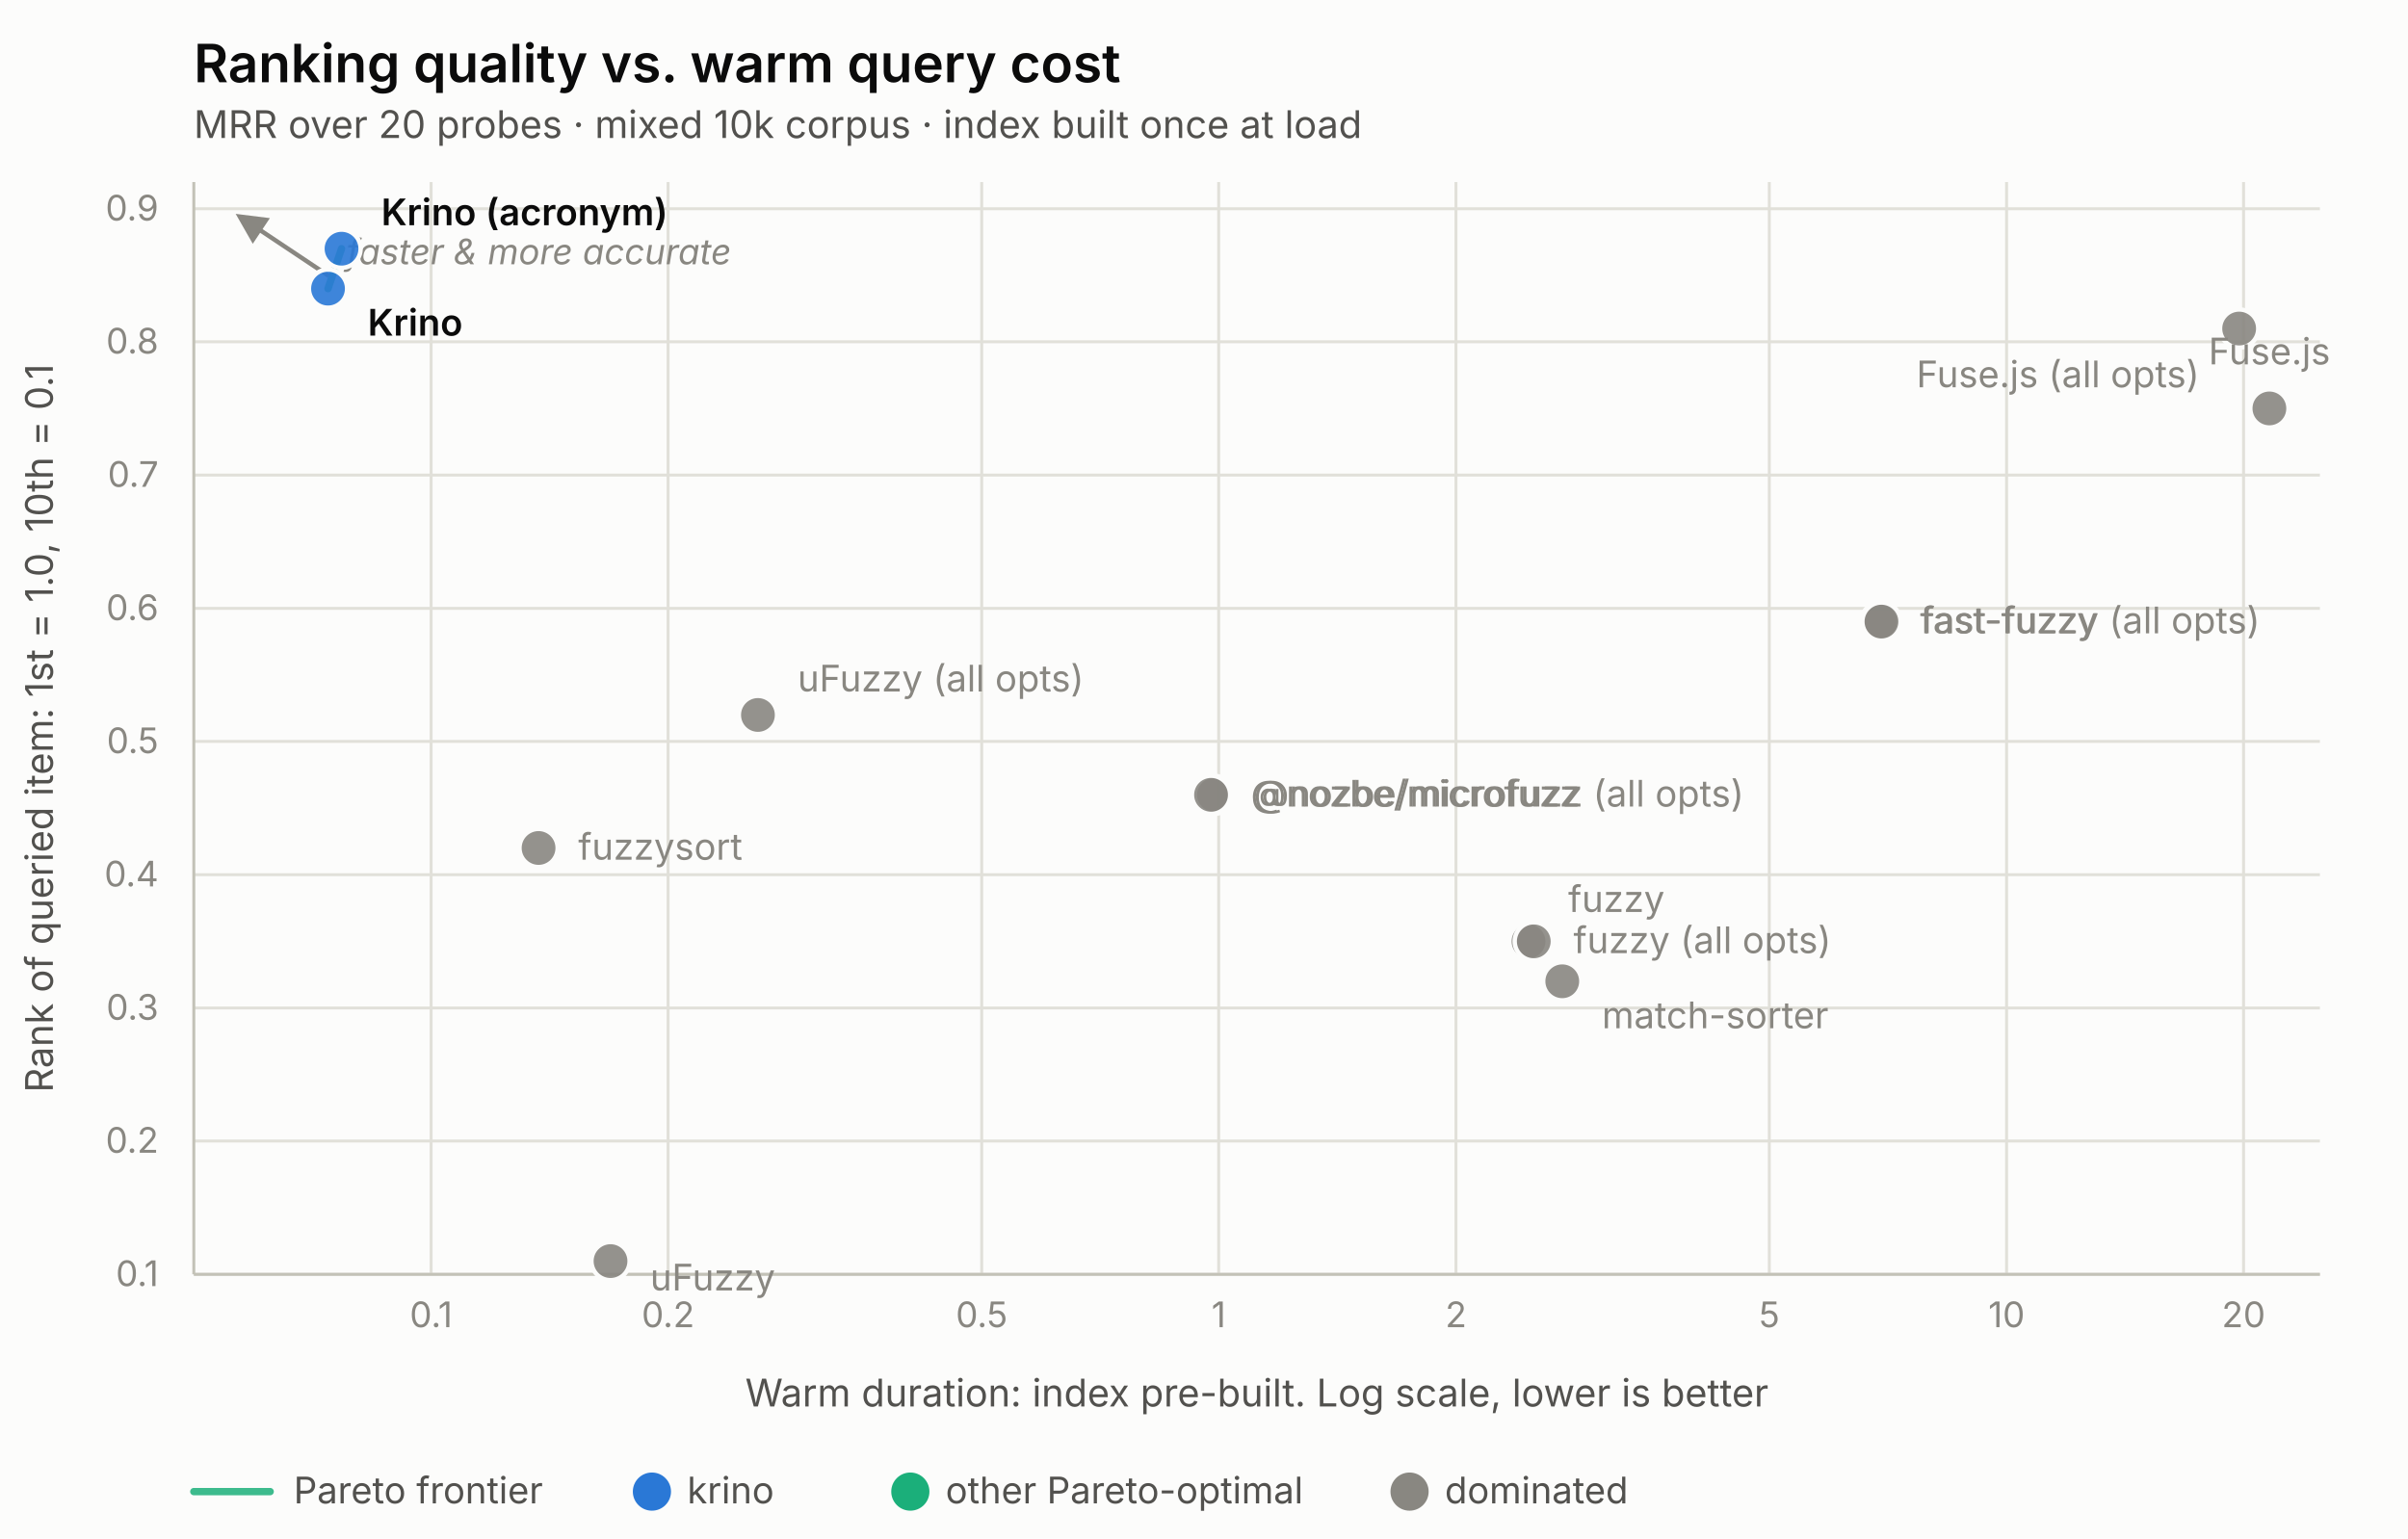
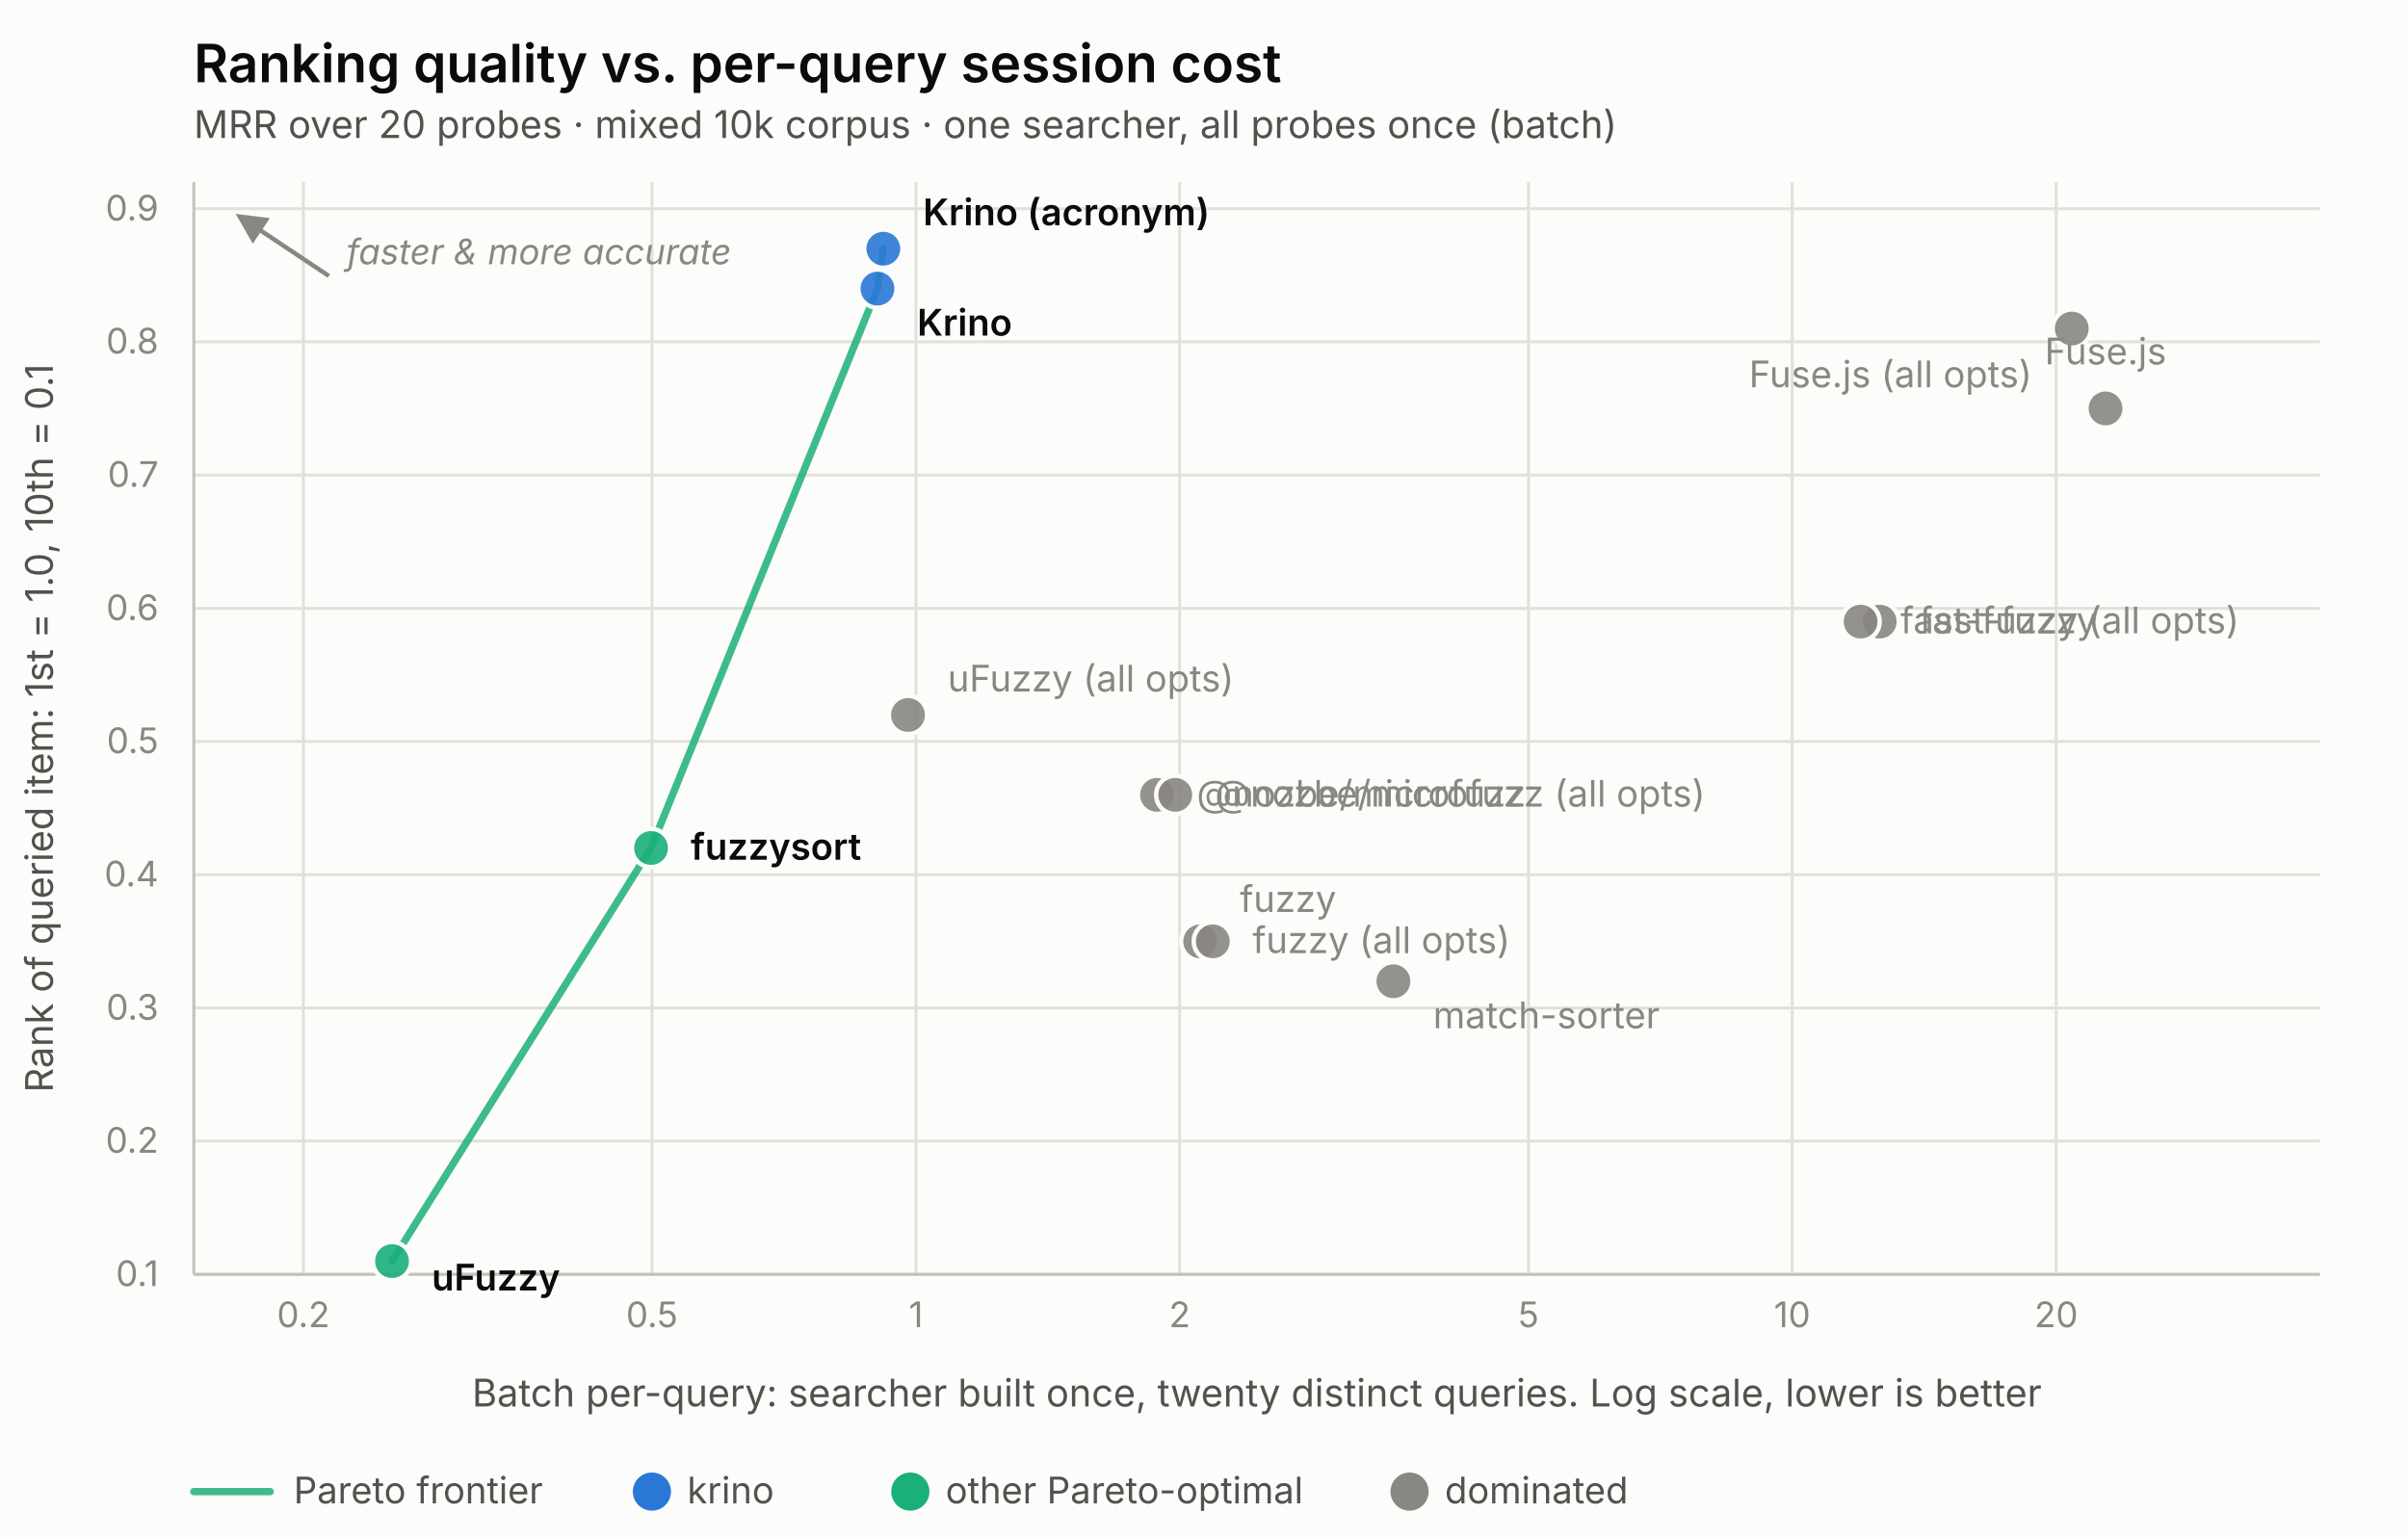
<svg xmlns="http://www.w3.org/2000/svg" viewBox="0 0 820 524" font-family="system-ui, -apple-system, 'Segoe UI', sans-serif" role="img" aria-labelledby="pareto-query-title pareto-query-desc">
  <defs>
    <marker id="arrow" viewBox="0 0 10 10" refX="8" refY="5" markerWidth="7" markerHeight="7" orient="auto-start-reverse">
      <path d="M0 0 L10 5 L0 10 z" fill="#898781" />
    </marker>
  </defs>
  <rect x="0" y="0" width="820" height="524" fill="#fcfcfb" />
-   <text x="66" y="28" fill="#0b0b0b" font-size="18" font-weight="600">Ranking quality vs. warm query cost</text>
-   <text x="66" y="47" fill="#52514e" font-size="13">MRR over 20 probes · mixed 10k corpus · index built once at load</text>
+   <text x="66" y="28" fill="#0b0b0b" font-size="18" font-weight="600">Ranking quality vs. per-query session cost</text>
+   <text x="66" y="47" fill="#52514e" font-size="13">MRR over 20 probes · mixed 10k corpus · one searcher, all probes once (batch)</text>
  <g>
-     <line x1="146.8" y1="62" x2="146.8" y2="434" stroke="#e1e0d9" />
-     <line x1="227.5" y1="62" x2="227.5" y2="434" stroke="#e1e0d9" />
-     <line x1="334.3" y1="62" x2="334.3" y2="434" stroke="#e1e0d9" />
-     <line x1="415" y1="62" x2="415" y2="434" stroke="#e1e0d9" />
-     <line x1="495.8" y1="62" x2="495.8" y2="434" stroke="#e1e0d9" />
-     <line x1="602.5" y1="62" x2="602.5" y2="434" stroke="#e1e0d9" />
-     <line x1="683.3" y1="62" x2="683.3" y2="434" stroke="#e1e0d9" />
-     <line x1="764" y1="62" x2="764" y2="434" stroke="#e1e0d9" />
+     <line x1="103.3" y1="62" x2="103.3" y2="434" stroke="#e1e0d9" />
+     <line x1="222" y1="62" x2="222" y2="434" stroke="#e1e0d9" />
+     <line x1="311.9" y1="62" x2="311.9" y2="434" stroke="#e1e0d9" />
+     <line x1="401.7" y1="62" x2="401.7" y2="434" stroke="#e1e0d9" />
+     <line x1="520.5" y1="62" x2="520.5" y2="434" stroke="#e1e0d9" />
+     <line x1="610.3" y1="62" x2="610.3" y2="434" stroke="#e1e0d9" />
+     <line x1="700.2" y1="62" x2="700.2" y2="434" stroke="#e1e0d9" />
    <line x1="66" y1="434" x2="790" y2="434" stroke="#e1e0d9" />
    <line x1="66" y1="388.6" x2="790" y2="388.6" stroke="#e1e0d9" />
    <line x1="66" y1="343.3" x2="790" y2="343.3" stroke="#e1e0d9" />
    <line x1="66" y1="297.9" x2="790" y2="297.9" stroke="#e1e0d9" />
    <line x1="66" y1="252.5" x2="790" y2="252.5" stroke="#e1e0d9" />
    <line x1="66" y1="207.2" x2="790" y2="207.2" stroke="#e1e0d9" />
    <line x1="66" y1="161.8" x2="790" y2="161.8" stroke="#e1e0d9" />
    <line x1="66" y1="116.4" x2="790" y2="116.4" stroke="#e1e0d9" />
    <line x1="66" y1="71.1" x2="790" y2="71.1" stroke="#e1e0d9" />
  </g>
  <line x1="66" y1="434" x2="790" y2="434" stroke="#c3c2b7" />
  <line x1="66" y1="62" x2="66" y2="434" stroke="#c3c2b7" />
  <g>
-     <text x="146.8" y="452" text-anchor="middle" fill="#898781" font-size="12" font-variant-numeric="tabular-nums">0.1</text>
-     <text x="227.5" y="452" text-anchor="middle" fill="#898781" font-size="12" font-variant-numeric="tabular-nums">0.2</text>
-     <text x="334.3" y="452" text-anchor="middle" fill="#898781" font-size="12" font-variant-numeric="tabular-nums">0.5</text>
-     <text x="415" y="452" text-anchor="middle" fill="#898781" font-size="12" font-variant-numeric="tabular-nums">1</text>
-     <text x="495.8" y="452" text-anchor="middle" fill="#898781" font-size="12" font-variant-numeric="tabular-nums">2</text>
-     <text x="602.5" y="452" text-anchor="middle" fill="#898781" font-size="12" font-variant-numeric="tabular-nums">5</text>
-     <text x="683.3" y="452" text-anchor="middle" fill="#898781" font-size="12" font-variant-numeric="tabular-nums">10</text>
-     <text x="764" y="452" text-anchor="middle" fill="#898781" font-size="12" font-variant-numeric="tabular-nums">20</text>
+     <text x="103.3" y="452" text-anchor="middle" fill="#898781" font-size="12" font-variant-numeric="tabular-nums">0.2</text>
+     <text x="222" y="452" text-anchor="middle" fill="#898781" font-size="12" font-variant-numeric="tabular-nums">0.5</text>
+     <text x="311.9" y="452" text-anchor="middle" fill="#898781" font-size="12" font-variant-numeric="tabular-nums">1</text>
+     <text x="401.7" y="452" text-anchor="middle" fill="#898781" font-size="12" font-variant-numeric="tabular-nums">2</text>
+     <text x="520.5" y="452" text-anchor="middle" fill="#898781" font-size="12" font-variant-numeric="tabular-nums">5</text>
+     <text x="610.3" y="452" text-anchor="middle" fill="#898781" font-size="12" font-variant-numeric="tabular-nums">10</text>
+     <text x="700.2" y="452" text-anchor="middle" fill="#898781" font-size="12" font-variant-numeric="tabular-nums">20</text>
  </g>
  <g>
    <text x="54" y="438" text-anchor="end" fill="#898781" font-size="12" font-variant-numeric="tabular-nums">0.1</text>
    <text x="54" y="392.6" text-anchor="end" fill="#898781" font-size="12" font-variant-numeric="tabular-nums">0.2</text>
    <text x="54" y="347.3" text-anchor="end" fill="#898781" font-size="12" font-variant-numeric="tabular-nums">0.3</text>
    <text x="54" y="301.9" text-anchor="end" fill="#898781" font-size="12" font-variant-numeric="tabular-nums">0.4</text>
    <text x="54" y="256.5" text-anchor="end" fill="#898781" font-size="12" font-variant-numeric="tabular-nums">0.5</text>
    <text x="54" y="211.2" text-anchor="end" fill="#898781" font-size="12" font-variant-numeric="tabular-nums">0.6</text>
    <text x="54" y="165.8" text-anchor="end" fill="#898781" font-size="12" font-variant-numeric="tabular-nums">0.7</text>
    <text x="54" y="120.4" text-anchor="end" fill="#898781" font-size="12" font-variant-numeric="tabular-nums">0.8</text>
    <text x="54" y="75.1" text-anchor="end" fill="#898781" font-size="12" font-variant-numeric="tabular-nums">0.9</text>
  </g>
-   <text x="428" y="479" text-anchor="middle" fill="#52514e" font-size="13">Warm duration: index pre-built. Log scale, lower is better</text>
+   <text x="428" y="479" text-anchor="middle" fill="#52514e" font-size="13">Batch per-query: searcher built once, twenty distinct queries. Log scale, lower is better</text>
  <text transform="translate(18,248) rotate(-90)" text-anchor="middle" fill="#52514e" font-size="13">Rank of queried item: 1st = 1.0, 10th = 0.1</text>
-   <path d="M111.7 98.3 L116.3 84.7" fill="none" stroke="#1baf7a" stroke-width="2.5" stroke-linejoin="round" stroke-linecap="round" opacity="0.85" />
+   <path d="M133.5 429.5 L221.7 288.8 L298.8 98.3 L300.8 84.7" fill="none" stroke="#1baf7a" stroke-width="2.5" stroke-linejoin="round" stroke-linecap="round" opacity="0.85" />
  <g transform="translate(78,70)">
    <line x1="34" y1="24" x2="4" y2="4" stroke="#898781" stroke-width="1.5" marker-end="url(#arrow)" />
    <text x="40" y="20" fill="#898781" font-size="12" font-style="italic">faster &amp; more accurate</text>
  </g>
  <g>
-     <circle cx="116.3" cy="84.7" r="6.5" fill="#2a78d6" fill-opacity="0.9" stroke="#fcfcfb" stroke-width="1.5" />
-     <circle cx="111.7" cy="98.3" r="6.5" fill="#2a78d6" fill-opacity="0.9" stroke="#fcfcfb" stroke-width="1.5" />
-     <circle cx="762.5" cy="111.9" r="6.5" fill="#898781" fill-opacity="0.9" stroke="#fcfcfb" stroke-width="1.5" />
-     <circle cx="772.8" cy="139.1" r="6.5" fill="#898781" fill-opacity="0.9" stroke="#fcfcfb" stroke-width="1.5" />
-     <circle cx="640.3" cy="211.7" r="6.5" fill="#898781" fill-opacity="0.9" stroke="#fcfcfb" stroke-width="1.5" />
-     <circle cx="640.7" cy="211.7" r="6.5" fill="#898781" fill-opacity="0.9" stroke="#fcfcfb" stroke-width="1.5" />
-     <circle cx="258.1" cy="243.5" r="6.5" fill="#898781" fill-opacity="0.9" stroke="#fcfcfb" stroke-width="1.5" />
-     <circle cx="413.4" cy="270.7" r="6.5" fill="#898781" fill-opacity="0.9" stroke="#fcfcfb" stroke-width="1.5" />
-     <circle cx="412.4" cy="270.7" r="6.5" fill="#898781" fill-opacity="0.9" stroke="#fcfcfb" stroke-width="1.5" />
-     <circle cx="183.4" cy="288.8" r="6.5" fill="#898781" fill-opacity="0.9" stroke="#fcfcfb" stroke-width="1.5" />
-     <circle cx="520.5" cy="320.6" r="6.5" fill="#898781" fill-opacity="0.9" stroke="#fcfcfb" stroke-width="1.5" />
-     <circle cx="522.3" cy="320.6" r="6.5" fill="#898781" fill-opacity="0.9" stroke="#fcfcfb" stroke-width="1.5" />
-     <circle cx="532" cy="334.2" r="6.5" fill="#898781" fill-opacity="0.9" stroke="#fcfcfb" stroke-width="1.5" />
-     <circle cx="207.9" cy="429.5" r="6.5" fill="#898781" fill-opacity="0.9" stroke="#fcfcfb" stroke-width="1.5" />
+     <circle cx="300.8" cy="84.7" r="6.5" fill="#2a78d6" fill-opacity="0.9" stroke="#fcfcfb" stroke-width="1.5" />
+     <circle cx="298.8" cy="98.3" r="6.5" fill="#2a78d6" fill-opacity="0.9" stroke="#fcfcfb" stroke-width="1.5" />
+     <circle cx="705.5" cy="111.9" r="6.5" fill="#898781" fill-opacity="0.9" stroke="#fcfcfb" stroke-width="1.5" />
+     <circle cx="717" cy="139.1" r="6.5" fill="#898781" fill-opacity="0.9" stroke="#fcfcfb" stroke-width="1.5" />
+     <circle cx="640.1" cy="211.7" r="6.5" fill="#898781" fill-opacity="0.9" stroke="#fcfcfb" stroke-width="1.5" />
+     <circle cx="633.6" cy="211.7" r="6.5" fill="#898781" fill-opacity="0.9" stroke="#fcfcfb" stroke-width="1.5" />
+     <circle cx="309.2" cy="243.5" r="6.5" fill="#898781" fill-opacity="0.9" stroke="#fcfcfb" stroke-width="1.5" />
+     <circle cx="394" cy="270.7" r="6.5" fill="#898781" fill-opacity="0.9" stroke="#fcfcfb" stroke-width="1.5" />
+     <circle cx="400.2" cy="270.7" r="6.5" fill="#898781" fill-opacity="0.9" stroke="#fcfcfb" stroke-width="1.5" />
+     <circle cx="221.7" cy="288.8" r="6.5" fill="#1baf7a" fill-opacity="0.9" stroke="#fcfcfb" stroke-width="1.5" />
+     <circle cx="408.7" cy="320.6" r="6.5" fill="#898781" fill-opacity="0.9" stroke="#fcfcfb" stroke-width="1.5" />
+     <circle cx="413" cy="320.6" r="6.5" fill="#898781" fill-opacity="0.9" stroke="#fcfcfb" stroke-width="1.5" />
+     <circle cx="474.5" cy="334.2" r="6.5" fill="#898781" fill-opacity="0.9" stroke="#fcfcfb" stroke-width="1.5" />
+     <circle cx="133.5" cy="429.5" r="6.5" fill="#1baf7a" fill-opacity="0.9" stroke="#fcfcfb" stroke-width="1.5" />
  </g>
  <g>
-     <text x="129.8" y="76.7" text-anchor="start" fill="#0b0b0b" font-size="12.5" font-weight="600">Krino (acronym)</text>
-     <text x="125.2" y="114.3" text-anchor="start" fill="#0b0b0b" font-size="12.5" font-weight="600">Krino</text>
-     <text x="772.8" y="124.1" text-anchor="middle" fill="#898781" font-size="12.5">Fuse.js</text>
-     <text x="749" y="131.9" text-anchor="end" fill="#898781" font-size="12.5">Fuse.js (all opts)</text>
-     <text x="653.8" y="215.7" text-anchor="start" fill="#898781" font-size="12.5">fast-fuzzy</text>
-     <text x="654.2" y="215.7" text-anchor="start" fill="#898781" font-size="12.5">fast-fuzzy (all opts)</text>
-     <text x="271.6" y="235.5" text-anchor="start" fill="#898781" font-size="12.5">uFuzzy (all opts)</text>
-     <text x="426.9" y="274.7" text-anchor="start" fill="#898781" font-size="12.5">@nozbe/microfuzz (all opts)</text>
-     <text x="425.9" y="274.7" text-anchor="start" fill="#898781" font-size="12.5">@nozbe/microfuzz</text>
-     <text x="196.9" y="292.8" text-anchor="start" fill="#898781" font-size="12.5">fuzzysort</text>
-     <text x="534" y="310.6" text-anchor="start" fill="#898781" font-size="12.5">fuzzy</text>
-     <text x="535.8" y="324.6" text-anchor="start" fill="#898781" font-size="12.5">fuzzy (all opts)</text>
-     <text x="545.5" y="350.2" text-anchor="start" fill="#898781" font-size="12.5">match-sorter</text>
-     <text x="221.4" y="439.5" text-anchor="start" fill="#898781" font-size="12.5">uFuzzy</text>
+     <text x="314.3" y="76.7" text-anchor="start" fill="#0b0b0b" font-size="12.5" font-weight="600">Krino (acronym)</text>
+     <text x="312.3" y="114.3" text-anchor="start" fill="#0b0b0b" font-size="12.5" font-weight="600">Krino</text>
+     <text x="717" y="124.1" text-anchor="middle" fill="#898781" font-size="12.5">Fuse.js</text>
+     <text x="692" y="131.9" text-anchor="end" fill="#898781" font-size="12.5">Fuse.js (all opts)</text>
+     <text x="653.6" y="215.7" text-anchor="start" fill="#898781" font-size="12.5">fast-fuzzy</text>
+     <text x="647.1" y="215.7" text-anchor="start" fill="#898781" font-size="12.5">fast-fuzzy (all opts)</text>
+     <text x="322.7" y="235.5" text-anchor="start" fill="#898781" font-size="12.5">uFuzzy (all opts)</text>
+     <text x="407.5" y="274.7" text-anchor="start" fill="#898781" font-size="12.5">@nozbe/microfuzz</text>
+     <text x="413.7" y="274.7" text-anchor="start" fill="#898781" font-size="12.5">@nozbe/microfuzz (all opts)</text>
+     <text x="235.2" y="292.8" text-anchor="start" fill="#0b0b0b" font-size="12.5" font-weight="600">fuzzysort</text>
+     <text x="422.2" y="310.6" text-anchor="start" fill="#898781" font-size="12.5">fuzzy</text>
+     <text x="426.5" y="324.6" text-anchor="start" fill="#898781" font-size="12.5">fuzzy (all opts)</text>
+     <text x="488" y="350.2" text-anchor="start" fill="#898781" font-size="12.5">match-sorter</text>
+     <text x="147" y="439.5" text-anchor="start" fill="#0b0b0b" font-size="12.5" font-weight="600">uFuzzy</text>
  </g>
  <g>
    <line x1="66" y1="508" x2="92" y2="508" stroke="#1baf7a" stroke-width="2.5" stroke-linecap="round" opacity="0.85" />
    <text x="100" y="512" fill="#52514e" font-size="12.5">Pareto frontier</text>
    <circle cx="222" cy="508" r="6.5" fill="#2a78d6" />
    <text x="234" y="512" fill="#52514e" font-size="12.5">krino</text>
    <circle cx="310" cy="508" r="6.5" fill="#1baf7a" />
    <text x="322" y="512" fill="#52514e" font-size="12.5">other Pareto-optimal</text>
    <circle cx="480" cy="508" r="6.5" fill="#898781" />
    <text x="492" y="512" fill="#52514e" font-size="12.5">dominated</text>
  </g>
</svg>
